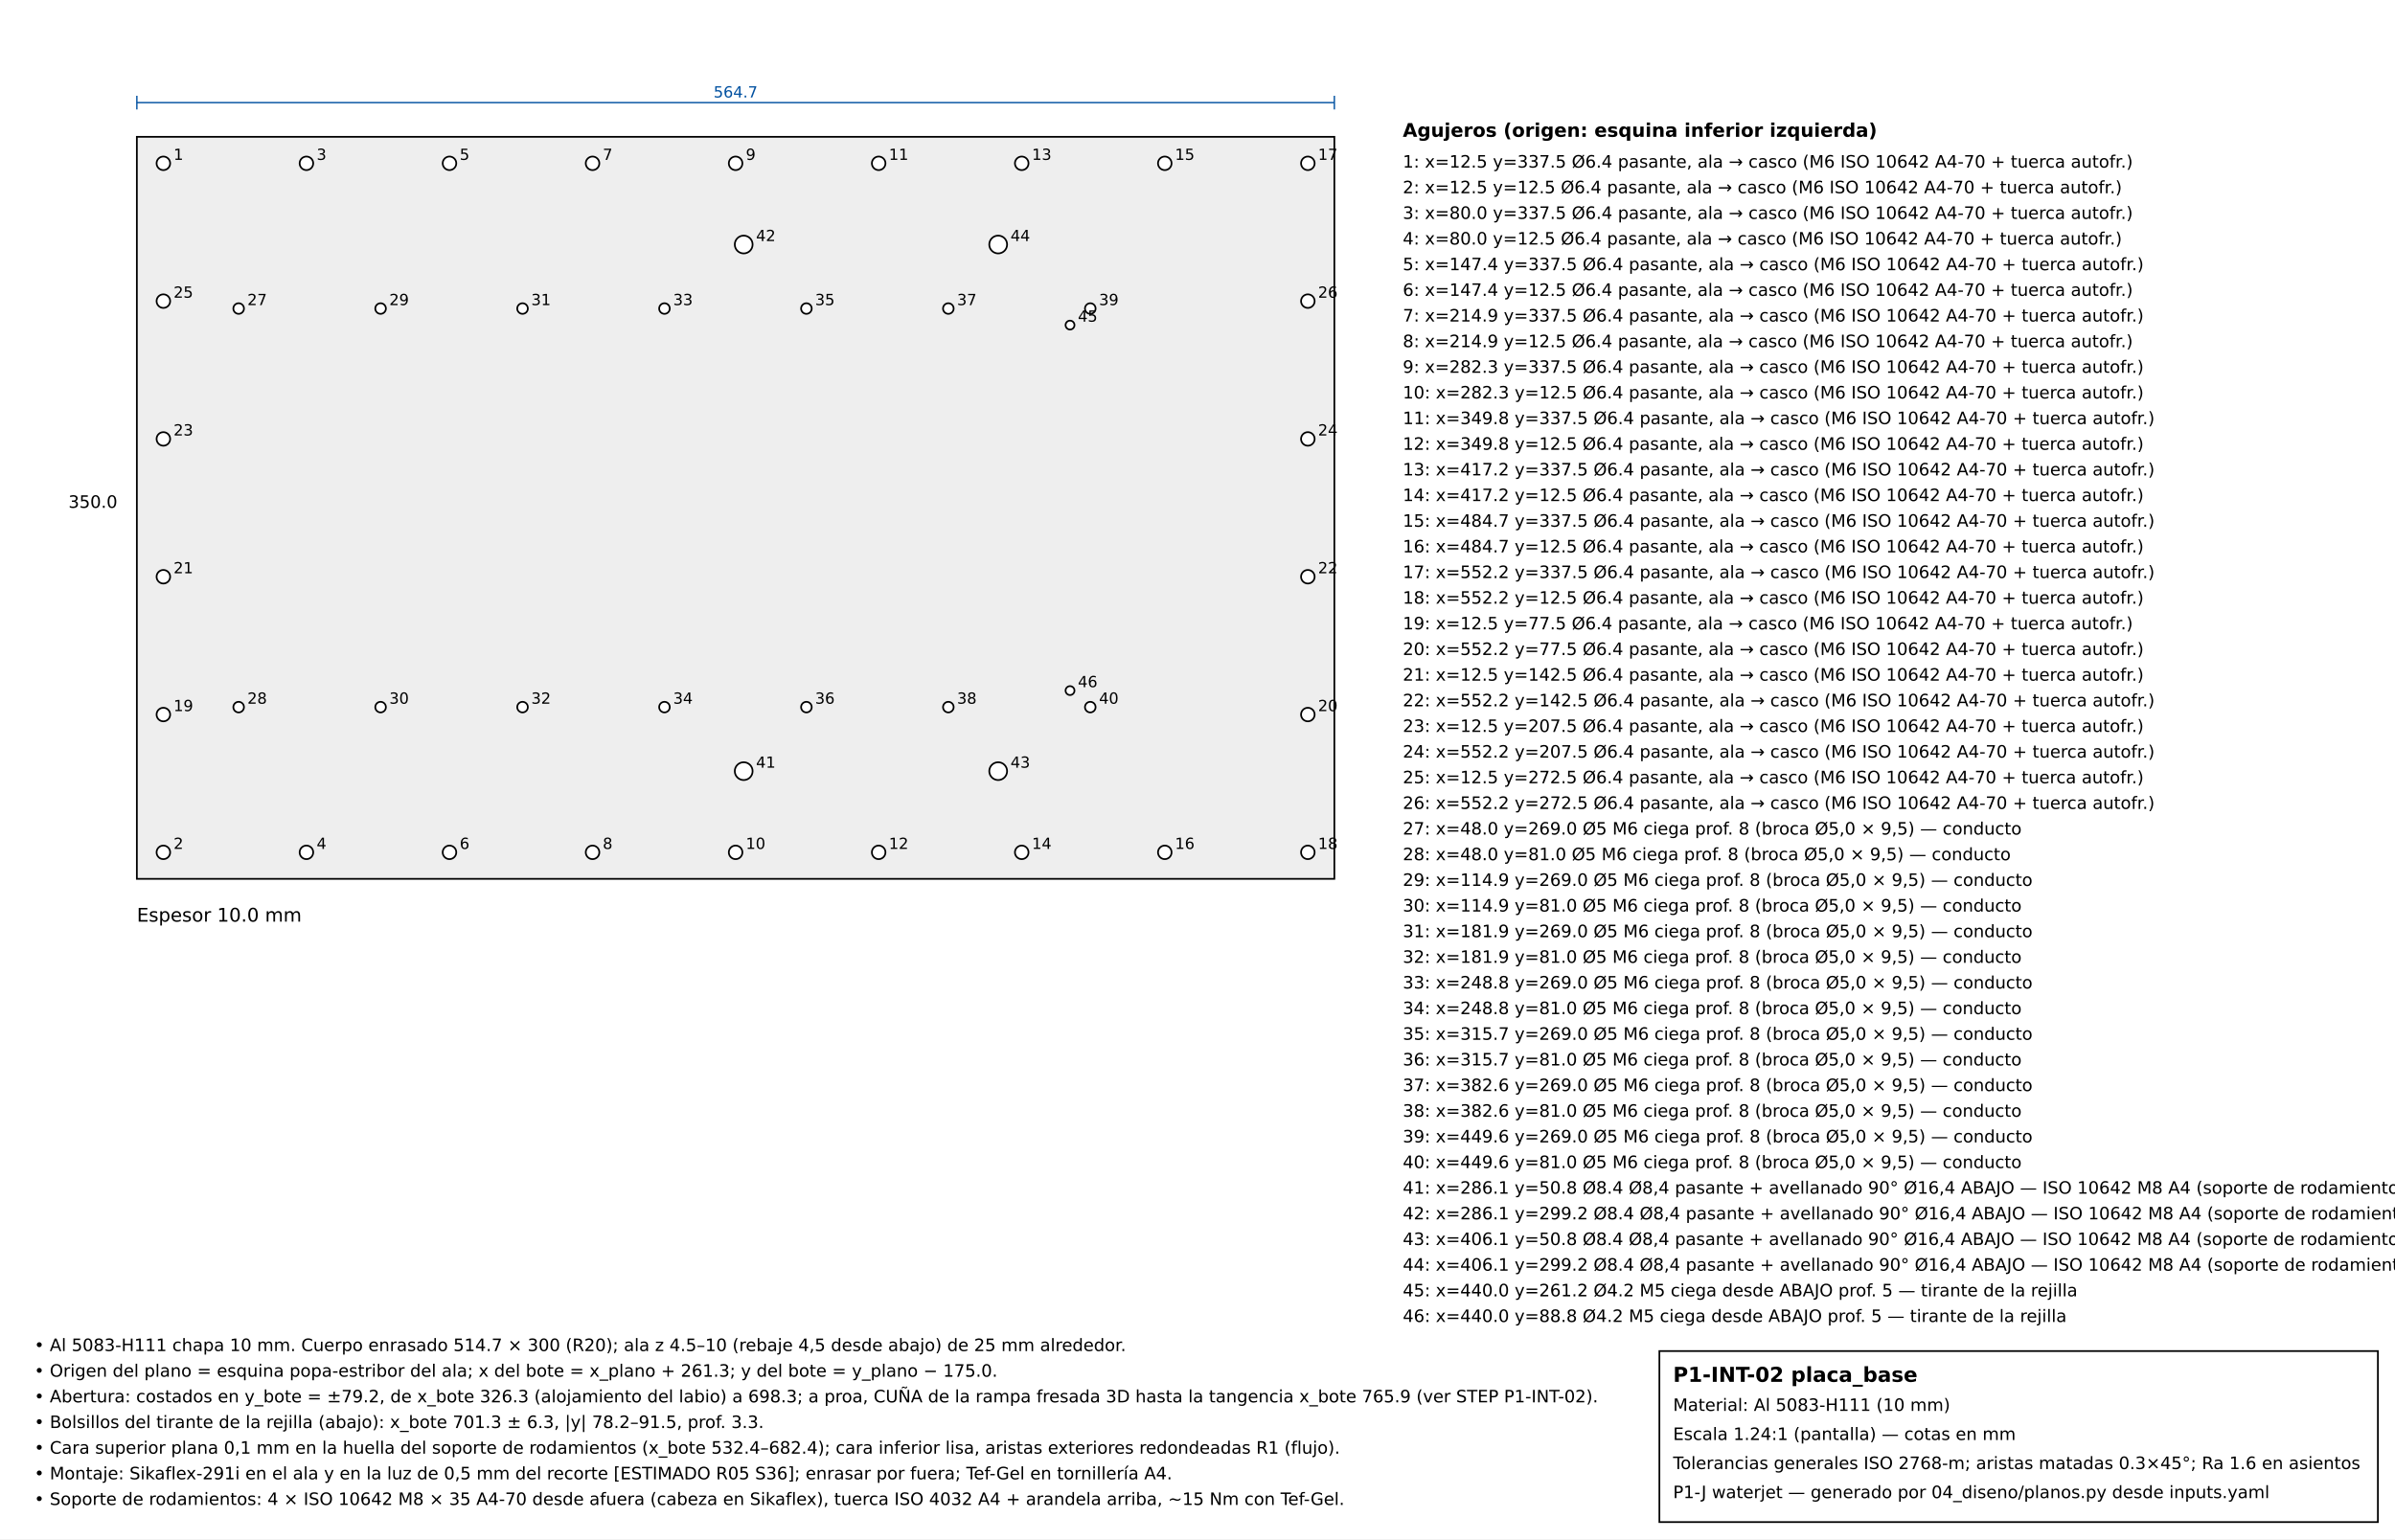
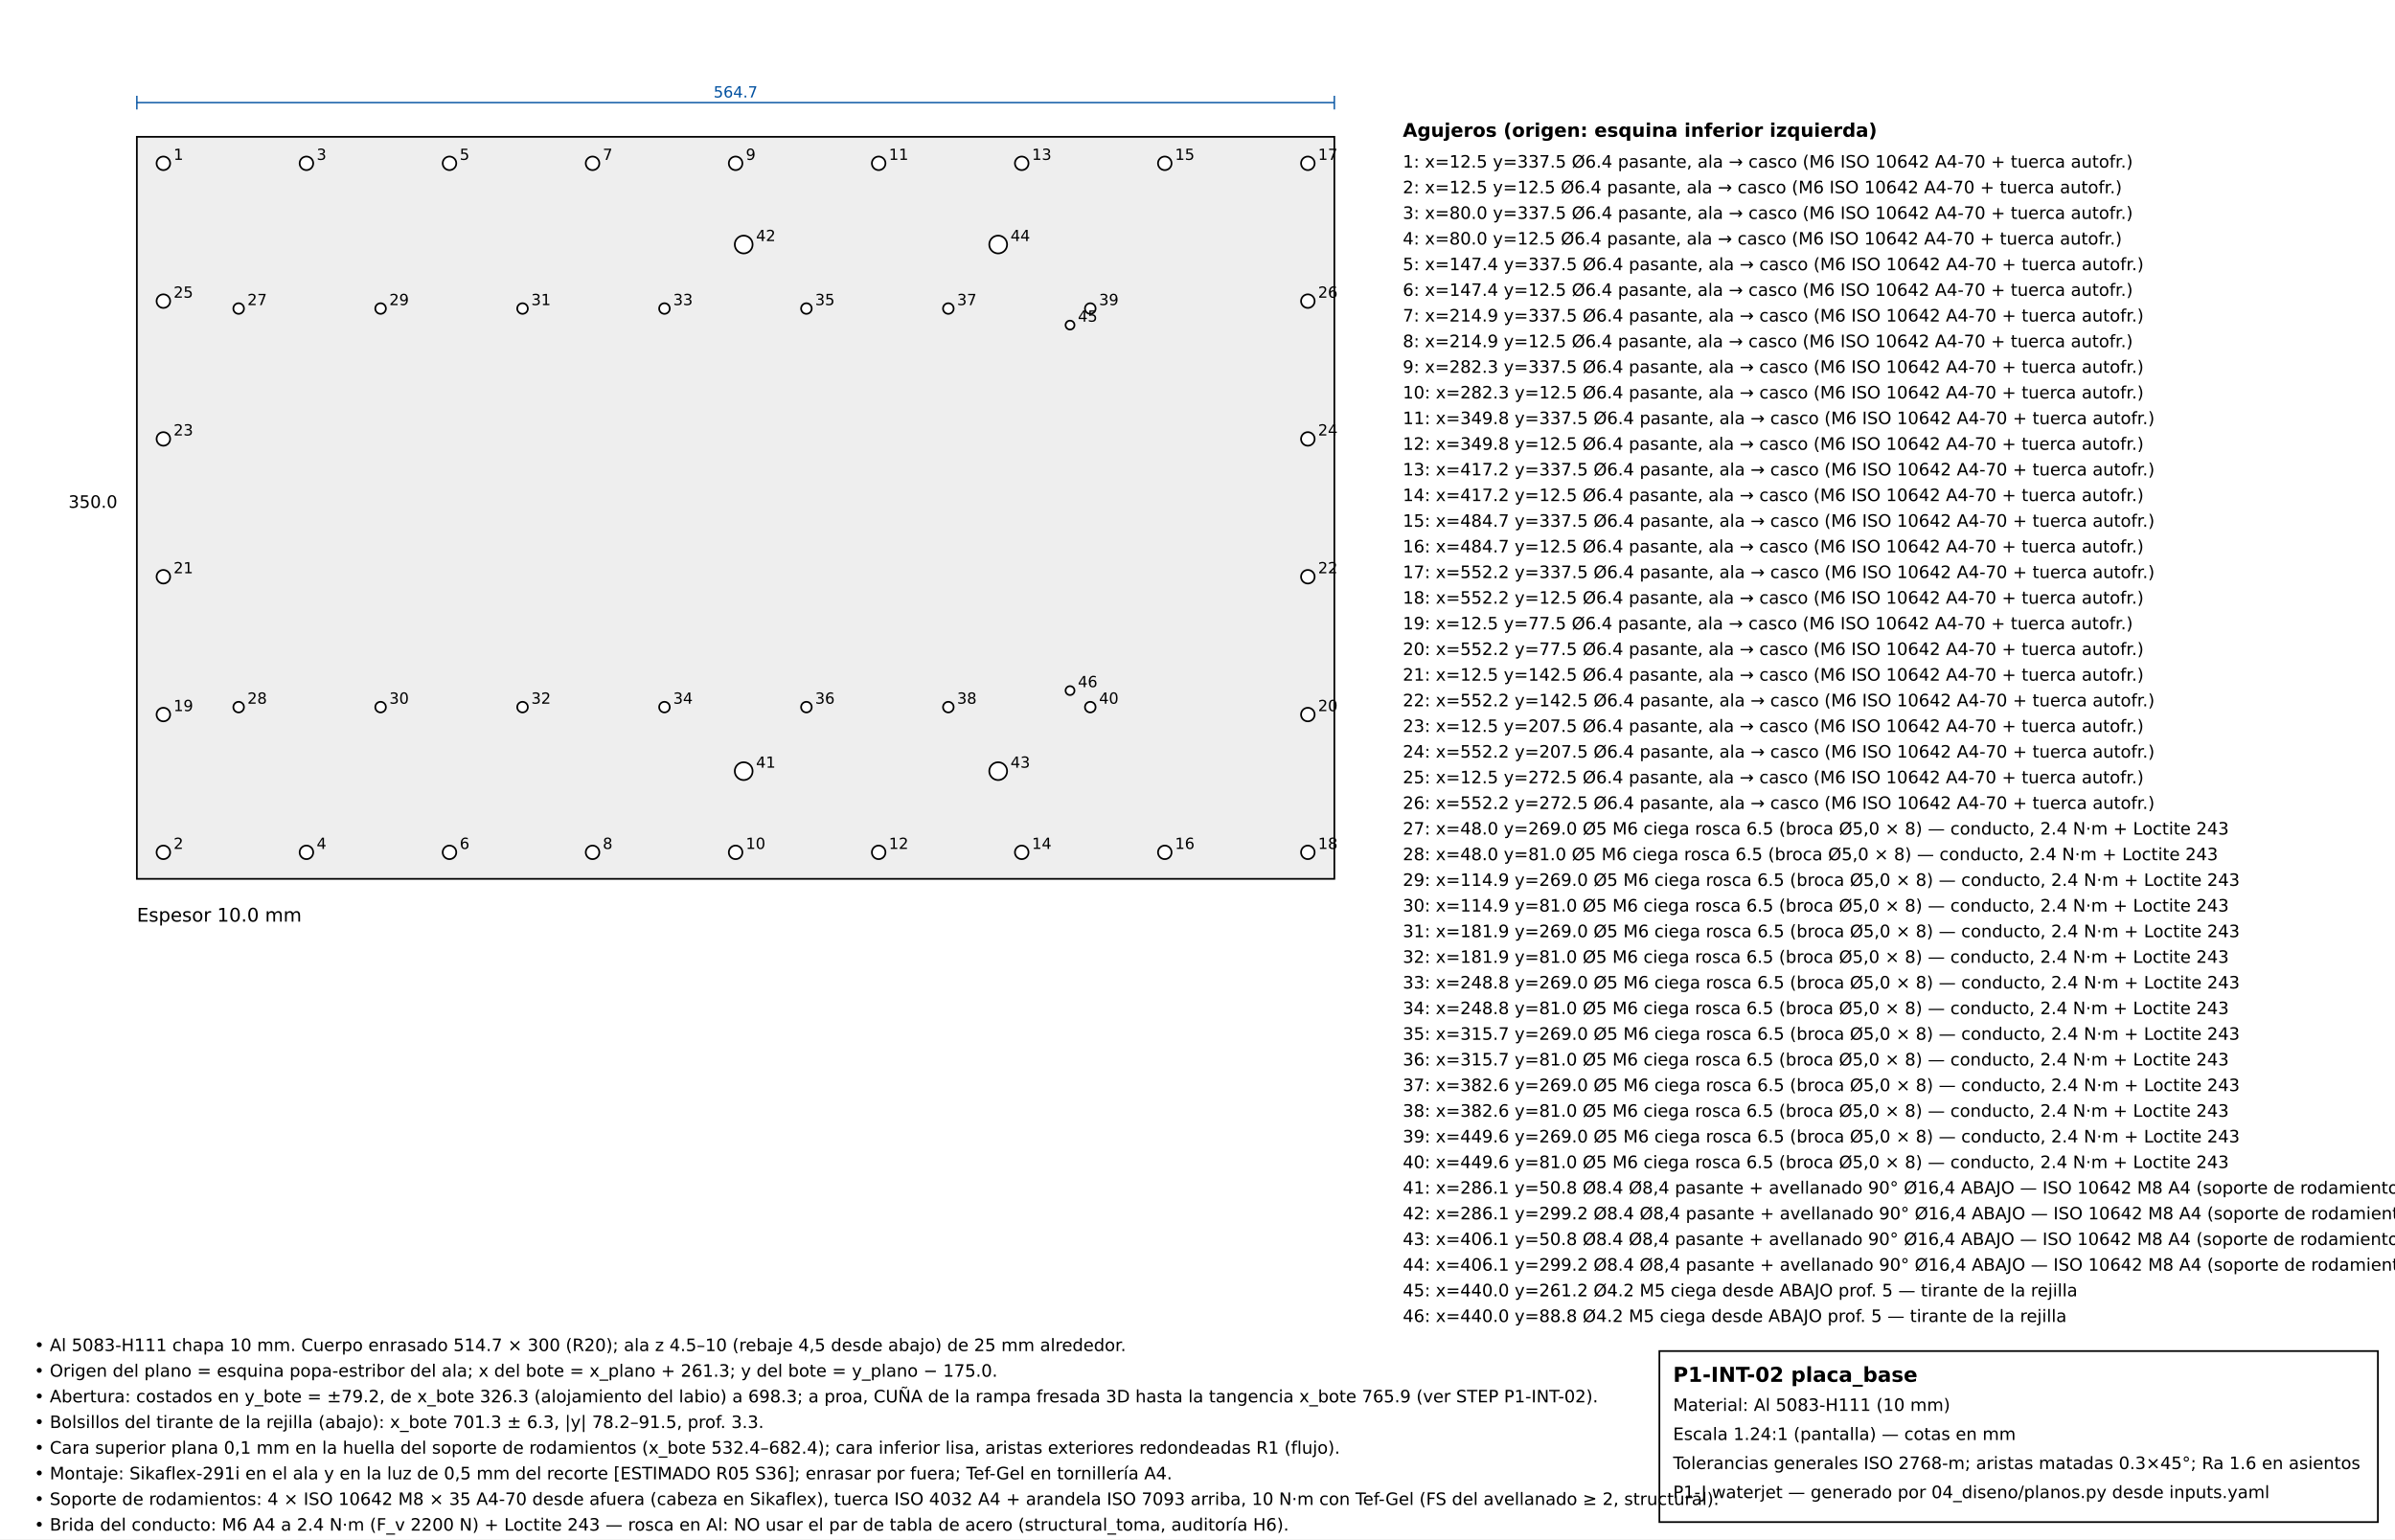
<svg xmlns="http://www.w3.org/2000/svg" baseProfile="full" height="900" version="1.1" width="1400">
  <defs />
  <rect fill="white" height="900" width="1400" x="0" y="0" />
  <rect fill="#eeeeee" height="433.889" stroke="black" width="700.0" x="80" y="80" />
  <circle cx="95.496" cy="95.496" fill="white" r="3.967" stroke="black" />
  <text font-family="DejaVu Sans" font-size="9" x="101.463" y="93.496">1</text>
  <circle cx="95.496" cy="498.393" fill="white" r="3.967" stroke="black" />
  <text font-family="DejaVu Sans" font-size="9" x="101.463" y="496.393">2</text>
  <circle cx="179.122" cy="95.496" fill="white" r="3.967" stroke="black" />
  <text font-family="DejaVu Sans" font-size="9" x="185.089" y="93.496">3</text>
  <circle cx="179.122" cy="498.393" fill="white" r="3.967" stroke="black" />
  <text font-family="DejaVu Sans" font-size="9" x="185.089" y="496.393">4</text>
  <circle cx="262.748" cy="95.496" fill="white" r="3.967" stroke="black" />
  <text font-family="DejaVu Sans" font-size="9" x="268.715" y="93.496">5</text>
  <circle cx="262.748" cy="498.393" fill="white" r="3.967" stroke="black" />
  <text font-family="DejaVu Sans" font-size="9" x="268.715" y="496.393">6</text>
  <circle cx="346.374" cy="95.496" fill="white" r="3.967" stroke="black" />
  <text font-family="DejaVu Sans" font-size="9" x="352.341" y="93.496">7</text>
  <circle cx="346.374" cy="498.393" fill="white" r="3.967" stroke="black" />
  <text font-family="DejaVu Sans" font-size="9" x="352.341" y="496.393">8</text>
  <circle cx="430" cy="95.496" fill="white" r="3.967" stroke="black" />
  <text font-family="DejaVu Sans" font-size="9" x="435.967" y="93.496">9</text>
  <circle cx="430" cy="498.393" fill="white" r="3.967" stroke="black" />
  <text font-family="DejaVu Sans" font-size="9" x="435.967" y="496.393">10</text>
  <circle cx="513.626" cy="95.496" fill="white" r="3.967" stroke="black" />
  <text font-family="DejaVu Sans" font-size="9" x="519.593" y="93.496">11</text>
  <circle cx="513.626" cy="498.393" fill="white" r="3.967" stroke="black" />
  <text font-family="DejaVu Sans" font-size="9" x="519.593" y="496.393">12</text>
  <circle cx="597.252" cy="95.496" fill="white" r="3.967" stroke="black" />
  <text font-family="DejaVu Sans" font-size="9" x="603.219" y="93.496">13</text>
  <circle cx="597.252" cy="498.393" fill="white" r="3.967" stroke="black" />
  <text font-family="DejaVu Sans" font-size="9" x="603.219" y="496.393">14</text>
  <circle cx="680.878" cy="95.496" fill="white" r="3.967" stroke="black" />
  <text font-family="DejaVu Sans" font-size="9" x="686.845" y="93.496">15</text>
  <circle cx="680.878" cy="498.393" fill="white" r="3.967" stroke="black" />
  <text font-family="DejaVu Sans" font-size="9" x="686.845" y="496.393">16</text>
  <circle cx="764.504" cy="95.496" fill="white" r="3.967" stroke="black" />
  <text font-family="DejaVu Sans" font-size="9" x="770.471" y="93.496">17</text>
  <circle cx="764.504" cy="498.393" fill="white" r="3.967" stroke="black" />
  <text font-family="DejaVu Sans" font-size="9" x="770.471" y="496.393">18</text>
  <circle cx="95.496" cy="417.814" fill="white" r="3.967" stroke="black" />
  <text font-family="DejaVu Sans" font-size="9" x="101.463" y="415.814">19</text>
  <circle cx="764.504" cy="417.814" fill="white" r="3.967" stroke="black" />
  <text font-family="DejaVu Sans" font-size="9" x="770.471" y="415.814">20</text>
  <circle cx="95.496" cy="337.234" fill="white" r="3.967" stroke="black" />
  <text font-family="DejaVu Sans" font-size="9" x="101.463" y="335.234">21</text>
  <circle cx="764.504" cy="337.234" fill="white" r="3.967" stroke="black" />
  <text font-family="DejaVu Sans" font-size="9" x="770.471" y="335.234">22</text>
  <circle cx="95.496" cy="256.655" fill="white" r="3.967" stroke="black" />
  <text font-family="DejaVu Sans" font-size="9" x="101.463" y="254.655">23</text>
  <circle cx="764.504" cy="256.655" fill="white" r="3.967" stroke="black" />
  <text font-family="DejaVu Sans" font-size="9" x="770.471" y="254.655">24</text>
  <circle cx="95.496" cy="176.076" fill="white" r="3.967" stroke="black" />
  <text font-family="DejaVu Sans" font-size="9" x="101.463" y="174.076">25</text>
  <circle cx="764.504" cy="176.076" fill="white" r="3.967" stroke="black" />
  <text font-family="DejaVu Sans" font-size="9" x="770.471" y="174.076">26</text>
  <circle cx="139.505" cy="180.414" fill="white" r="3.099" stroke="black" />
  <text font-family="DejaVu Sans" font-size="9" x="144.604" y="178.414">27</text>
  <circle cx="139.505" cy="413.475" fill="white" r="3.099" stroke="black" />
  <text font-family="DejaVu Sans" font-size="9" x="144.604" y="411.475">28</text>
  <circle cx="222.475" cy="180.414" fill="white" r="3.099" stroke="black" />
  <text font-family="DejaVu Sans" font-size="9" x="227.574" y="178.414">29</text>
  <circle cx="222.475" cy="413.475" fill="white" r="3.099" stroke="black" />
  <text font-family="DejaVu Sans" font-size="9" x="227.574" y="411.475">30</text>
  <circle cx="305.445" cy="180.414" fill="white" r="3.099" stroke="black" />
  <text font-family="DejaVu Sans" font-size="9" x="310.544" y="178.414">31</text>
  <circle cx="305.445" cy="413.475" fill="white" r="3.099" stroke="black" />
  <text font-family="DejaVu Sans" font-size="9" x="310.544" y="411.475">32</text>
  <circle cx="388.415" cy="180.414" fill="white" r="3.099" stroke="black" />
  <text font-family="DejaVu Sans" font-size="9" x="393.514" y="178.414">33</text>
  <circle cx="388.415" cy="413.475" fill="white" r="3.099" stroke="black" />
  <text font-family="DejaVu Sans" font-size="9" x="393.514" y="411.475">34</text>
  <circle cx="471.385" cy="180.414" fill="white" r="3.099" stroke="black" />
  <text font-family="DejaVu Sans" font-size="9" x="476.484" y="178.414">35</text>
  <circle cx="471.385" cy="413.475" fill="white" r="3.099" stroke="black" />
  <text font-family="DejaVu Sans" font-size="9" x="476.484" y="411.475">36</text>
  <circle cx="554.354" cy="180.414" fill="white" r="3.099" stroke="black" />
  <text font-family="DejaVu Sans" font-size="9" x="559.454" y="178.414">37</text>
  <circle cx="554.354" cy="413.475" fill="white" r="3.099" stroke="black" />
  <text font-family="DejaVu Sans" font-size="9" x="559.454" y="411.475">38</text>
  <circle cx="637.324" cy="180.414" fill="white" r="3.099" stroke="black" />
  <text font-family="DejaVu Sans" font-size="9" x="642.424" y="178.414">39</text>
  <circle cx="637.324" cy="413.475" fill="white" r="3.099" stroke="black" />
  <text font-family="DejaVu Sans" font-size="9" x="642.424" y="411.475">40</text>
  <circle cx="434.728" cy="450.913" fill="white" r="5.207" stroke="black" />
  <text font-family="DejaVu Sans" font-size="9" x="441.935" y="448.913">41</text>
  <circle cx="434.728" cy="142.976" fill="white" r="5.207" stroke="black" />
  <text font-family="DejaVu Sans" font-size="9" x="441.935" y="140.976">42</text>
  <circle cx="583.49" cy="450.913" fill="white" r="5.207" stroke="black" />
  <text font-family="DejaVu Sans" font-size="9" x="590.697" y="448.913">43</text>
  <circle cx="583.49" cy="142.976" fill="white" r="5.207" stroke="black" />
  <text font-family="DejaVu Sans" font-size="9" x="590.697" y="140.976">44</text>
  <circle cx="625.482" cy="190.084" fill="white" r="2.603" stroke="black" />
  <text font-family="DejaVu Sans" font-size="9" x="630.085" y="188.084">45</text>
  <circle cx="625.482" cy="403.805" fill="white" r="2.603" stroke="black" />
  <text font-family="DejaVu Sans" font-size="9" x="630.085" y="401.805">46</text>
  <text font-family="DejaVu Sans" font-size="11" font-weight="bold" x="820.0" y="80">Agujeros (origen: esquina inferior izquierda)</text>
  <text font-family="DejaVu Sans" font-size="10" x="820.0" y="98">1: x=12.5  y=337.5  Ø6.4  pasante, ala → casco (M6 ISO 10642 A4-70 + tuerca autofr.)</text>
  <text font-family="DejaVu Sans" font-size="10" x="820.0" y="113">2: x=12.5  y=12.5  Ø6.4  pasante, ala → casco (M6 ISO 10642 A4-70 + tuerca autofr.)</text>
  <text font-family="DejaVu Sans" font-size="10" x="820.0" y="128">3: x=80.0  y=337.5  Ø6.4  pasante, ala → casco (M6 ISO 10642 A4-70 + tuerca autofr.)</text>
  <text font-family="DejaVu Sans" font-size="10" x="820.0" y="143">4: x=80.0  y=12.5  Ø6.4  pasante, ala → casco (M6 ISO 10642 A4-70 + tuerca autofr.)</text>
  <text font-family="DejaVu Sans" font-size="10" x="820.0" y="158">5: x=147.4  y=337.5  Ø6.4  pasante, ala → casco (M6 ISO 10642 A4-70 + tuerca autofr.)</text>
  <text font-family="DejaVu Sans" font-size="10" x="820.0" y="173">6: x=147.4  y=12.5  Ø6.4  pasante, ala → casco (M6 ISO 10642 A4-70 + tuerca autofr.)</text>
  <text font-family="DejaVu Sans" font-size="10" x="820.0" y="188">7: x=214.9  y=337.5  Ø6.4  pasante, ala → casco (M6 ISO 10642 A4-70 + tuerca autofr.)</text>
  <text font-family="DejaVu Sans" font-size="10" x="820.0" y="203">8: x=214.9  y=12.5  Ø6.4  pasante, ala → casco (M6 ISO 10642 A4-70 + tuerca autofr.)</text>
  <text font-family="DejaVu Sans" font-size="10" x="820.0" y="218">9: x=282.3  y=337.5  Ø6.4  pasante, ala → casco (M6 ISO 10642 A4-70 + tuerca autofr.)</text>
  <text font-family="DejaVu Sans" font-size="10" x="820.0" y="233">10: x=282.3  y=12.5  Ø6.4  pasante, ala → casco (M6 ISO 10642 A4-70 + tuerca autofr.)</text>
  <text font-family="DejaVu Sans" font-size="10" x="820.0" y="248">11: x=349.8  y=337.5  Ø6.4  pasante, ala → casco (M6 ISO 10642 A4-70 + tuerca autofr.)</text>
  <text font-family="DejaVu Sans" font-size="10" x="820.0" y="263">12: x=349.8  y=12.5  Ø6.4  pasante, ala → casco (M6 ISO 10642 A4-70 + tuerca autofr.)</text>
  <text font-family="DejaVu Sans" font-size="10" x="820.0" y="278">13: x=417.2  y=337.5  Ø6.4  pasante, ala → casco (M6 ISO 10642 A4-70 + tuerca autofr.)</text>
  <text font-family="DejaVu Sans" font-size="10" x="820.0" y="293">14: x=417.2  y=12.5  Ø6.4  pasante, ala → casco (M6 ISO 10642 A4-70 + tuerca autofr.)</text>
  <text font-family="DejaVu Sans" font-size="10" x="820.0" y="308">15: x=484.7  y=337.5  Ø6.4  pasante, ala → casco (M6 ISO 10642 A4-70 + tuerca autofr.)</text>
  <text font-family="DejaVu Sans" font-size="10" x="820.0" y="323">16: x=484.7  y=12.5  Ø6.4  pasante, ala → casco (M6 ISO 10642 A4-70 + tuerca autofr.)</text>
  <text font-family="DejaVu Sans" font-size="10" x="820.0" y="338">17: x=552.2  y=337.5  Ø6.4  pasante, ala → casco (M6 ISO 10642 A4-70 + tuerca autofr.)</text>
  <text font-family="DejaVu Sans" font-size="10" x="820.0" y="353">18: x=552.2  y=12.5  Ø6.4  pasante, ala → casco (M6 ISO 10642 A4-70 + tuerca autofr.)</text>
  <text font-family="DejaVu Sans" font-size="10" x="820.0" y="368">19: x=12.5  y=77.5  Ø6.4  pasante, ala → casco (M6 ISO 10642 A4-70 + tuerca autofr.)</text>
  <text font-family="DejaVu Sans" font-size="10" x="820.0" y="383">20: x=552.2  y=77.5  Ø6.4  pasante, ala → casco (M6 ISO 10642 A4-70 + tuerca autofr.)</text>
  <text font-family="DejaVu Sans" font-size="10" x="820.0" y="398">21: x=12.5  y=142.5  Ø6.4  pasante, ala → casco (M6 ISO 10642 A4-70 + tuerca autofr.)</text>
  <text font-family="DejaVu Sans" font-size="10" x="820.0" y="413">22: x=552.2  y=142.5  Ø6.4  pasante, ala → casco (M6 ISO 10642 A4-70 + tuerca autofr.)</text>
  <text font-family="DejaVu Sans" font-size="10" x="820.0" y="428">23: x=12.5  y=207.5  Ø6.4  pasante, ala → casco (M6 ISO 10642 A4-70 + tuerca autofr.)</text>
  <text font-family="DejaVu Sans" font-size="10" x="820.0" y="443">24: x=552.2  y=207.5  Ø6.4  pasante, ala → casco (M6 ISO 10642 A4-70 + tuerca autofr.)</text>
  <text font-family="DejaVu Sans" font-size="10" x="820.0" y="458">25: x=12.5  y=272.5  Ø6.4  pasante, ala → casco (M6 ISO 10642 A4-70 + tuerca autofr.)</text>
  <text font-family="DejaVu Sans" font-size="10" x="820.0" y="473">26: x=552.2  y=272.5  Ø6.4  pasante, ala → casco (M6 ISO 10642 A4-70 + tuerca autofr.)</text>
-   <text font-family="DejaVu Sans" font-size="10" x="820.0" y="488">27: x=48.0  y=269.0  Ø5  M6 ciega prof. 8 (broca Ø5,0 × 9,5) — conducto</text>
-   <text font-family="DejaVu Sans" font-size="10" x="820.0" y="503">28: x=48.0  y=81.0  Ø5  M6 ciega prof. 8 (broca Ø5,0 × 9,5) — conducto</text>
-   <text font-family="DejaVu Sans" font-size="10" x="820.0" y="518">29: x=114.9  y=269.0  Ø5  M6 ciega prof. 8 (broca Ø5,0 × 9,5) — conducto</text>
-   <text font-family="DejaVu Sans" font-size="10" x="820.0" y="533">30: x=114.9  y=81.0  Ø5  M6 ciega prof. 8 (broca Ø5,0 × 9,5) — conducto</text>
-   <text font-family="DejaVu Sans" font-size="10" x="820.0" y="548">31: x=181.9  y=269.0  Ø5  M6 ciega prof. 8 (broca Ø5,0 × 9,5) — conducto</text>
-   <text font-family="DejaVu Sans" font-size="10" x="820.0" y="563">32: x=181.9  y=81.0  Ø5  M6 ciega prof. 8 (broca Ø5,0 × 9,5) — conducto</text>
-   <text font-family="DejaVu Sans" font-size="10" x="820.0" y="578">33: x=248.8  y=269.0  Ø5  M6 ciega prof. 8 (broca Ø5,0 × 9,5) — conducto</text>
-   <text font-family="DejaVu Sans" font-size="10" x="820.0" y="593">34: x=248.8  y=81.0  Ø5  M6 ciega prof. 8 (broca Ø5,0 × 9,5) — conducto</text>
-   <text font-family="DejaVu Sans" font-size="10" x="820.0" y="608">35: x=315.7  y=269.0  Ø5  M6 ciega prof. 8 (broca Ø5,0 × 9,5) — conducto</text>
-   <text font-family="DejaVu Sans" font-size="10" x="820.0" y="623">36: x=315.7  y=81.0  Ø5  M6 ciega prof. 8 (broca Ø5,0 × 9,5) — conducto</text>
-   <text font-family="DejaVu Sans" font-size="10" x="820.0" y="638">37: x=382.6  y=269.0  Ø5  M6 ciega prof. 8 (broca Ø5,0 × 9,5) — conducto</text>
-   <text font-family="DejaVu Sans" font-size="10" x="820.0" y="653">38: x=382.6  y=81.0  Ø5  M6 ciega prof. 8 (broca Ø5,0 × 9,5) — conducto</text>
-   <text font-family="DejaVu Sans" font-size="10" x="820.0" y="668">39: x=449.6  y=269.0  Ø5  M6 ciega prof. 8 (broca Ø5,0 × 9,5) — conducto</text>
-   <text font-family="DejaVu Sans" font-size="10" x="820.0" y="683">40: x=449.6  y=81.0  Ø5  M6 ciega prof. 8 (broca Ø5,0 × 9,5) — conducto</text>
+   <text font-family="DejaVu Sans" font-size="10" x="820.0" y="488">27: x=48.0  y=269.0  Ø5  M6 ciega rosca 6.5 (broca Ø5,0 × 8) — conducto, 2.4 N·m + Loctite 243</text>
+   <text font-family="DejaVu Sans" font-size="10" x="820.0" y="503">28: x=48.0  y=81.0  Ø5  M6 ciega rosca 6.5 (broca Ø5,0 × 8) — conducto, 2.4 N·m + Loctite 243</text>
+   <text font-family="DejaVu Sans" font-size="10" x="820.0" y="518">29: x=114.9  y=269.0  Ø5  M6 ciega rosca 6.5 (broca Ø5,0 × 8) — conducto, 2.4 N·m + Loctite 243</text>
+   <text font-family="DejaVu Sans" font-size="10" x="820.0" y="533">30: x=114.9  y=81.0  Ø5  M6 ciega rosca 6.5 (broca Ø5,0 × 8) — conducto, 2.4 N·m + Loctite 243</text>
+   <text font-family="DejaVu Sans" font-size="10" x="820.0" y="548">31: x=181.9  y=269.0  Ø5  M6 ciega rosca 6.5 (broca Ø5,0 × 8) — conducto, 2.4 N·m + Loctite 243</text>
+   <text font-family="DejaVu Sans" font-size="10" x="820.0" y="563">32: x=181.9  y=81.0  Ø5  M6 ciega rosca 6.5 (broca Ø5,0 × 8) — conducto, 2.4 N·m + Loctite 243</text>
+   <text font-family="DejaVu Sans" font-size="10" x="820.0" y="578">33: x=248.8  y=269.0  Ø5  M6 ciega rosca 6.5 (broca Ø5,0 × 8) — conducto, 2.4 N·m + Loctite 243</text>
+   <text font-family="DejaVu Sans" font-size="10" x="820.0" y="593">34: x=248.8  y=81.0  Ø5  M6 ciega rosca 6.5 (broca Ø5,0 × 8) — conducto, 2.4 N·m + Loctite 243</text>
+   <text font-family="DejaVu Sans" font-size="10" x="820.0" y="608">35: x=315.7  y=269.0  Ø5  M6 ciega rosca 6.5 (broca Ø5,0 × 8) — conducto, 2.4 N·m + Loctite 243</text>
+   <text font-family="DejaVu Sans" font-size="10" x="820.0" y="623">36: x=315.7  y=81.0  Ø5  M6 ciega rosca 6.5 (broca Ø5,0 × 8) — conducto, 2.4 N·m + Loctite 243</text>
+   <text font-family="DejaVu Sans" font-size="10" x="820.0" y="638">37: x=382.6  y=269.0  Ø5  M6 ciega rosca 6.5 (broca Ø5,0 × 8) — conducto, 2.4 N·m + Loctite 243</text>
+   <text font-family="DejaVu Sans" font-size="10" x="820.0" y="653">38: x=382.6  y=81.0  Ø5  M6 ciega rosca 6.5 (broca Ø5,0 × 8) — conducto, 2.4 N·m + Loctite 243</text>
+   <text font-family="DejaVu Sans" font-size="10" x="820.0" y="668">39: x=449.6  y=269.0  Ø5  M6 ciega rosca 6.5 (broca Ø5,0 × 8) — conducto, 2.4 N·m + Loctite 243</text>
+   <text font-family="DejaVu Sans" font-size="10" x="820.0" y="683">40: x=449.6  y=81.0  Ø5  M6 ciega rosca 6.5 (broca Ø5,0 × 8) — conducto, 2.4 N·m + Loctite 243</text>
  <text font-family="DejaVu Sans" font-size="10" x="820.0" y="698">41: x=286.1  y=50.8  Ø8.4  Ø8,4 pasante + avellanado 90° Ø16,4 ABAJO — ISO 10642 M8 A4 (soporte de rodamientos)</text>
  <text font-family="DejaVu Sans" font-size="10" x="820.0" y="713">42: x=286.1  y=299.2  Ø8.4  Ø8,4 pasante + avellanado 90° Ø16,4 ABAJO — ISO 10642 M8 A4 (soporte de rodamientos)</text>
  <text font-family="DejaVu Sans" font-size="10" x="820.0" y="728">43: x=406.1  y=50.8  Ø8.4  Ø8,4 pasante + avellanado 90° Ø16,4 ABAJO — ISO 10642 M8 A4 (soporte de rodamientos)</text>
  <text font-family="DejaVu Sans" font-size="10" x="820.0" y="743">44: x=406.1  y=299.2  Ø8.4  Ø8,4 pasante + avellanado 90° Ø16,4 ABAJO — ISO 10642 M8 A4 (soporte de rodamientos)</text>
  <text font-family="DejaVu Sans" font-size="10" x="820.0" y="758">45: x=440.0  y=261.2  Ø4.2  M5 ciega desde ABAJO prof. 5 — tirante de la rejilla</text>
  <text font-family="DejaVu Sans" font-size="10" x="820.0" y="773">46: x=440.0  y=88.8  Ø4.2  M5 ciega desde ABAJO prof. 5 — tirante de la rejilla</text>
  <line stroke="#0050a0" stroke-width="0.8" x1="80" x2="780.0" y1="60" y2="60" />
  <line stroke="#0050a0" stroke-width="0.8" x1="80" x2="80" y1="56" y2="64" />
  <line stroke="#0050a0" stroke-width="0.8" x1="780.0" x2="780.0" y1="56" y2="64" />
  <text fill="#0050a0" font-family="DejaVu Sans" font-size="9" text-anchor="middle" x="430.0" y="57">564.7</text>
  <text font-family="DejaVu Sans" font-size="10" x="40" y="296.945">350.0</text>
  <text font-family="DejaVu Sans" font-size="11" x="80" y="538.889">Espesor 10.0 mm</text>
  <g font-family="DejaVu Sans" font-size="11">
    <rect fill="none" height="100" stroke="black" width="420" x="970" y="790" />
    <text font-size="12" font-weight="bold" x="978" y="808">P1-INT-02  placa_base</text>
    <text font-size="10" font-weight="normal" x="978" y="825">Material: Al 5083-H111 (10 mm)</text>
    <text font-size="10" font-weight="normal" x="978" y="842">Escala 1.24:1 (pantalla)  —  cotas en mm</text>
    <text font-size="10" font-weight="normal" x="978" y="859">Tolerancias generales ISO 2768-m; aristas matadas 0.3×45°; Ra 1.6 en asientos</text>
    <text font-size="10" font-weight="normal" x="978" y="876">P1-J waterjet — generado por 04_diseno/planos.py desde inputs.yaml</text>
    <text font-size="10" x="20" y="790">• Al 5083-H111 chapa 10 mm. Cuerpo enrasado 514.7 × 300 (R20); ala z 4.5–10 (rebaje 4,5 desde abajo) de 25 mm alrededor.</text>
    <text font-size="10" x="20" y="805">• Origen del plano = esquina popa-estribor del ala; x del bote = x_plano + 261.3; y del bote = y_plano − 175.0.</text>
    <text font-size="10" x="20" y="820">• Abertura: costados en y_bote = ±79.2, de x_bote 326.3 (alojamiento del labio) a 698.3; a proa, CUÑA de la rampa fresada 3D hasta la tangencia x_bote 765.9 (ver STEP P1-INT-02).</text>
    <text font-size="10" x="20" y="835">• Bolsillos del tirante de la rejilla (abajo): x_bote 701.3 ± 6.3, |y| 78.2–91.5, prof. 3.3.</text>
    <text font-size="10" x="20" y="850">• Cara superior plana 0,1 mm en la huella del soporte de rodamientos (x_bote 532.4–682.4); cara inferior lisa, aristas exteriores redondeadas R1 (flujo).</text>
    <text font-size="10" x="20" y="865">• Montaje: Sikaflex-291i en el ala y en la luz de 0,5 mm del recorte [ESTIMADO R05 S36]; enrasar por fuera; Tef-Gel en tornillería A4.</text>
-     <text font-size="10" x="20" y="880">• Soporte de rodamientos: 4 × ISO 10642 M8 × 35 A4-70 desde afuera (cabeza en Sikaflex), tuerca ISO 4032 A4 + arandela arriba, ~15 Nm con Tef-Gel.</text>
+     <text font-size="10" x="20" y="880">• Soporte de rodamientos: 4 × ISO 10642 M8 × 35 A4-70 desde afuera (cabeza en Sikaflex), tuerca ISO 4032 A4 + arandela ISO 7093 arriba, 10 N·m con Tef-Gel (FS del avellanado ≥ 2, structural).</text>
+     <text font-size="10" x="20" y="895">• Brida del conducto: M6 A4 a 2.4 N·m (F_v 2200 N) + Loctite 243 — rosca en Al: NO usar el par de tabla de acero (structural_toma, auditoría H6).</text>
  </g>
</svg>
